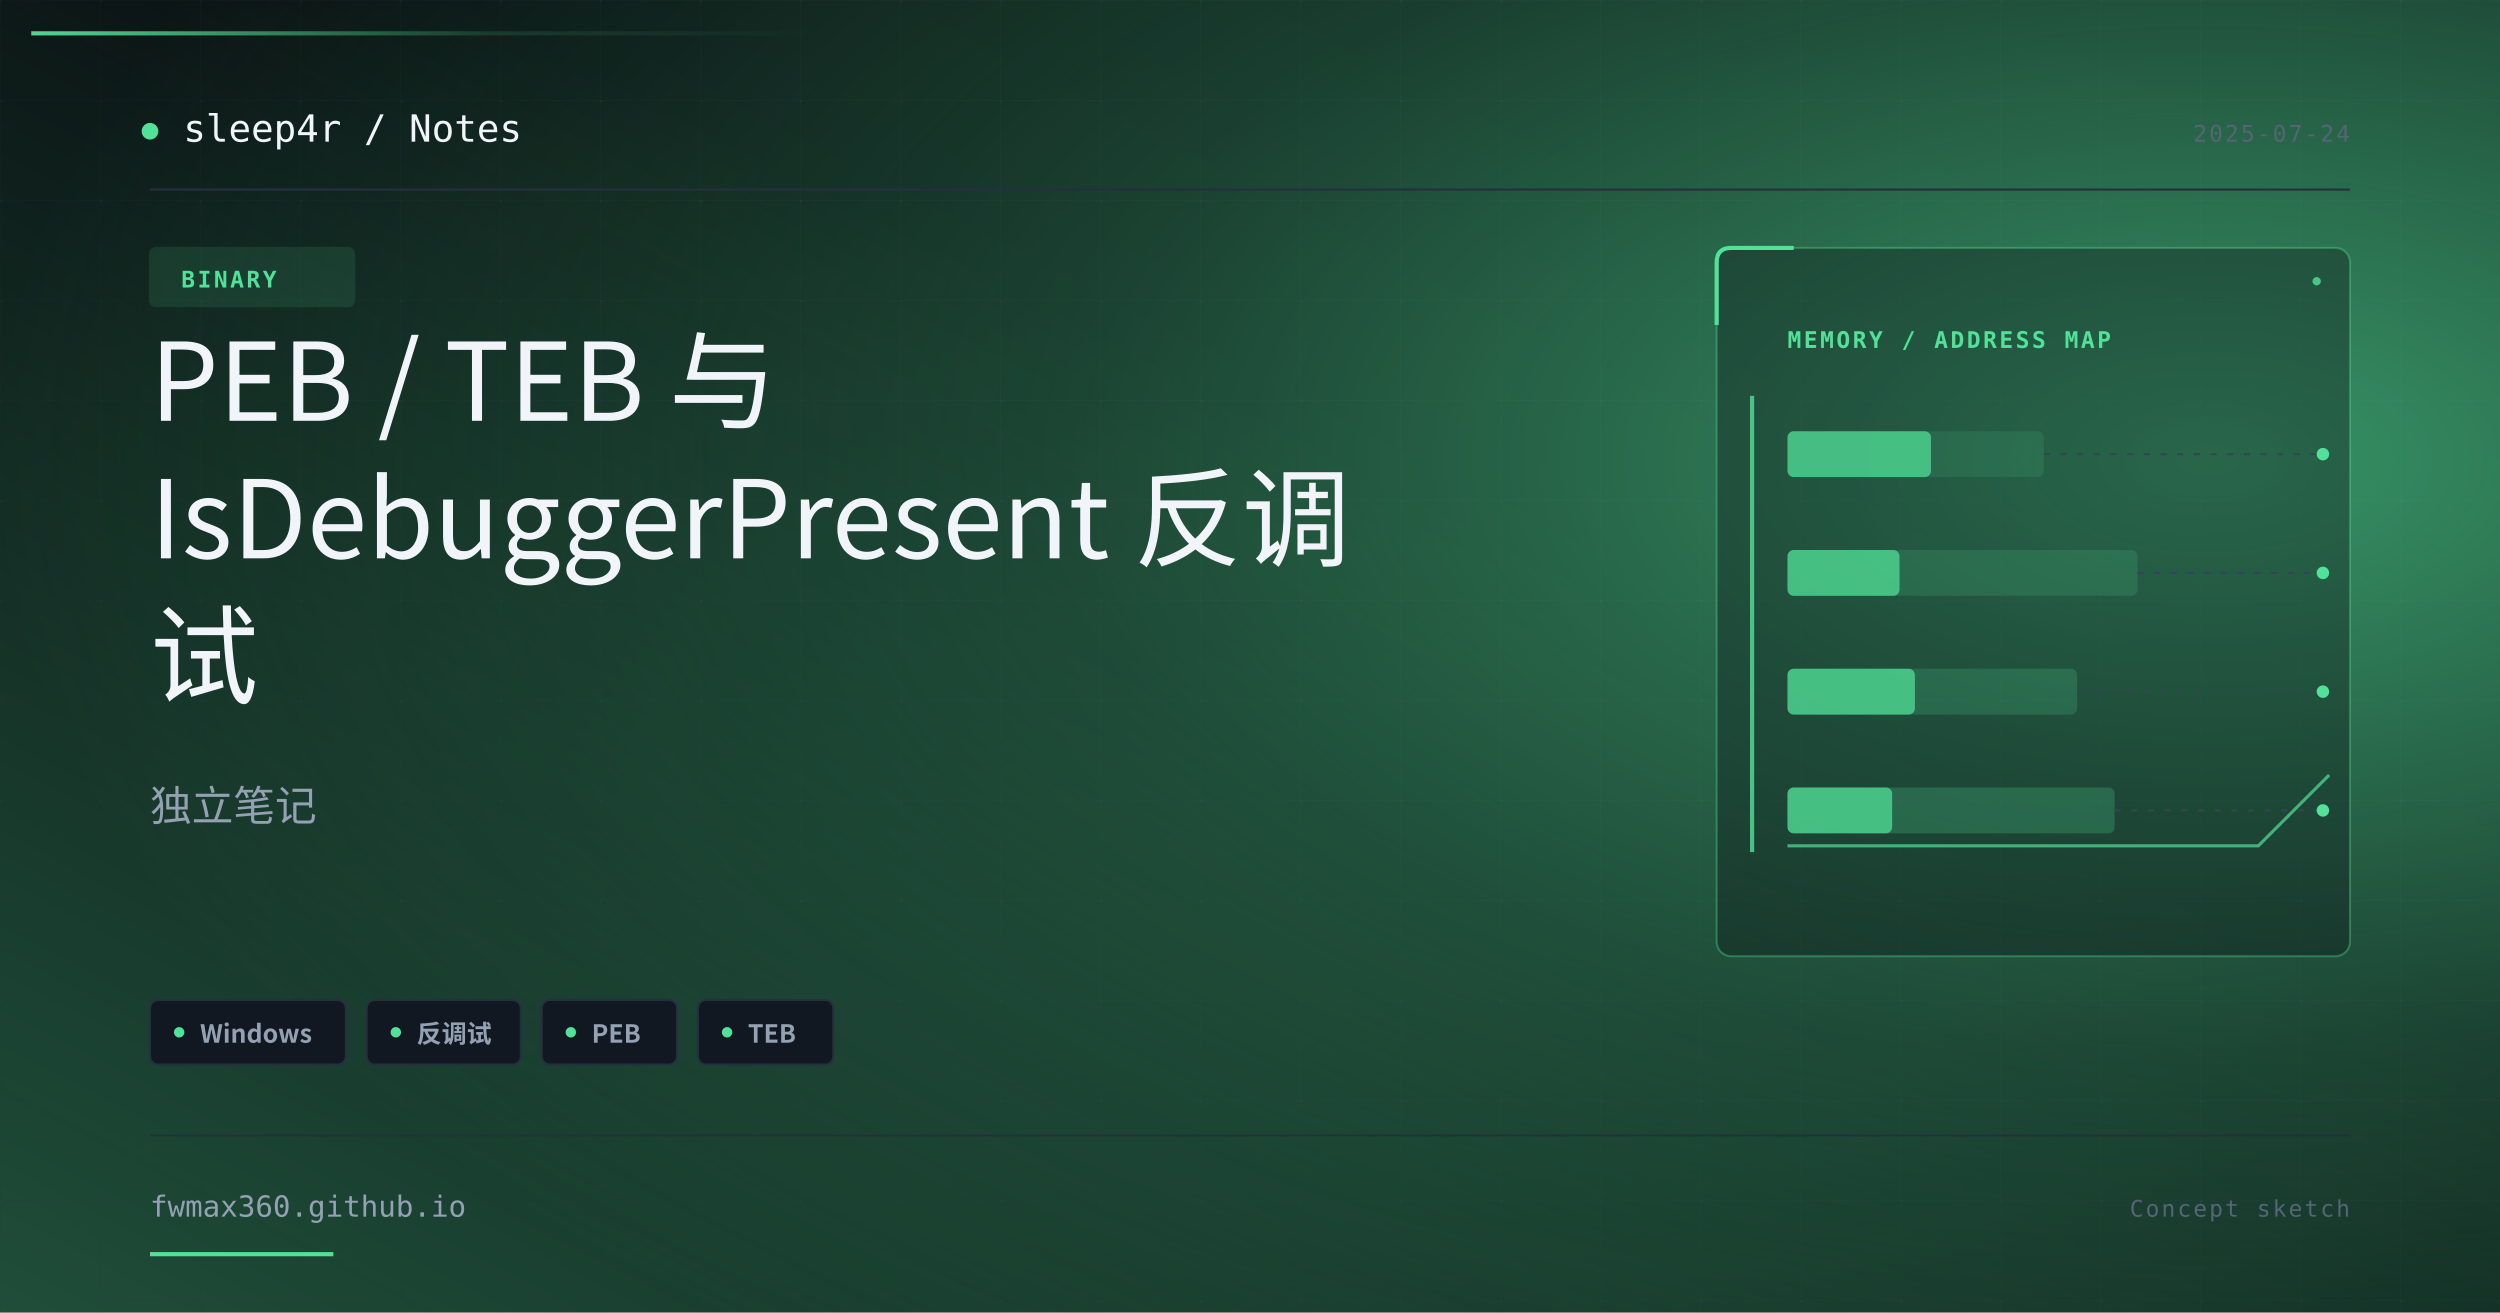
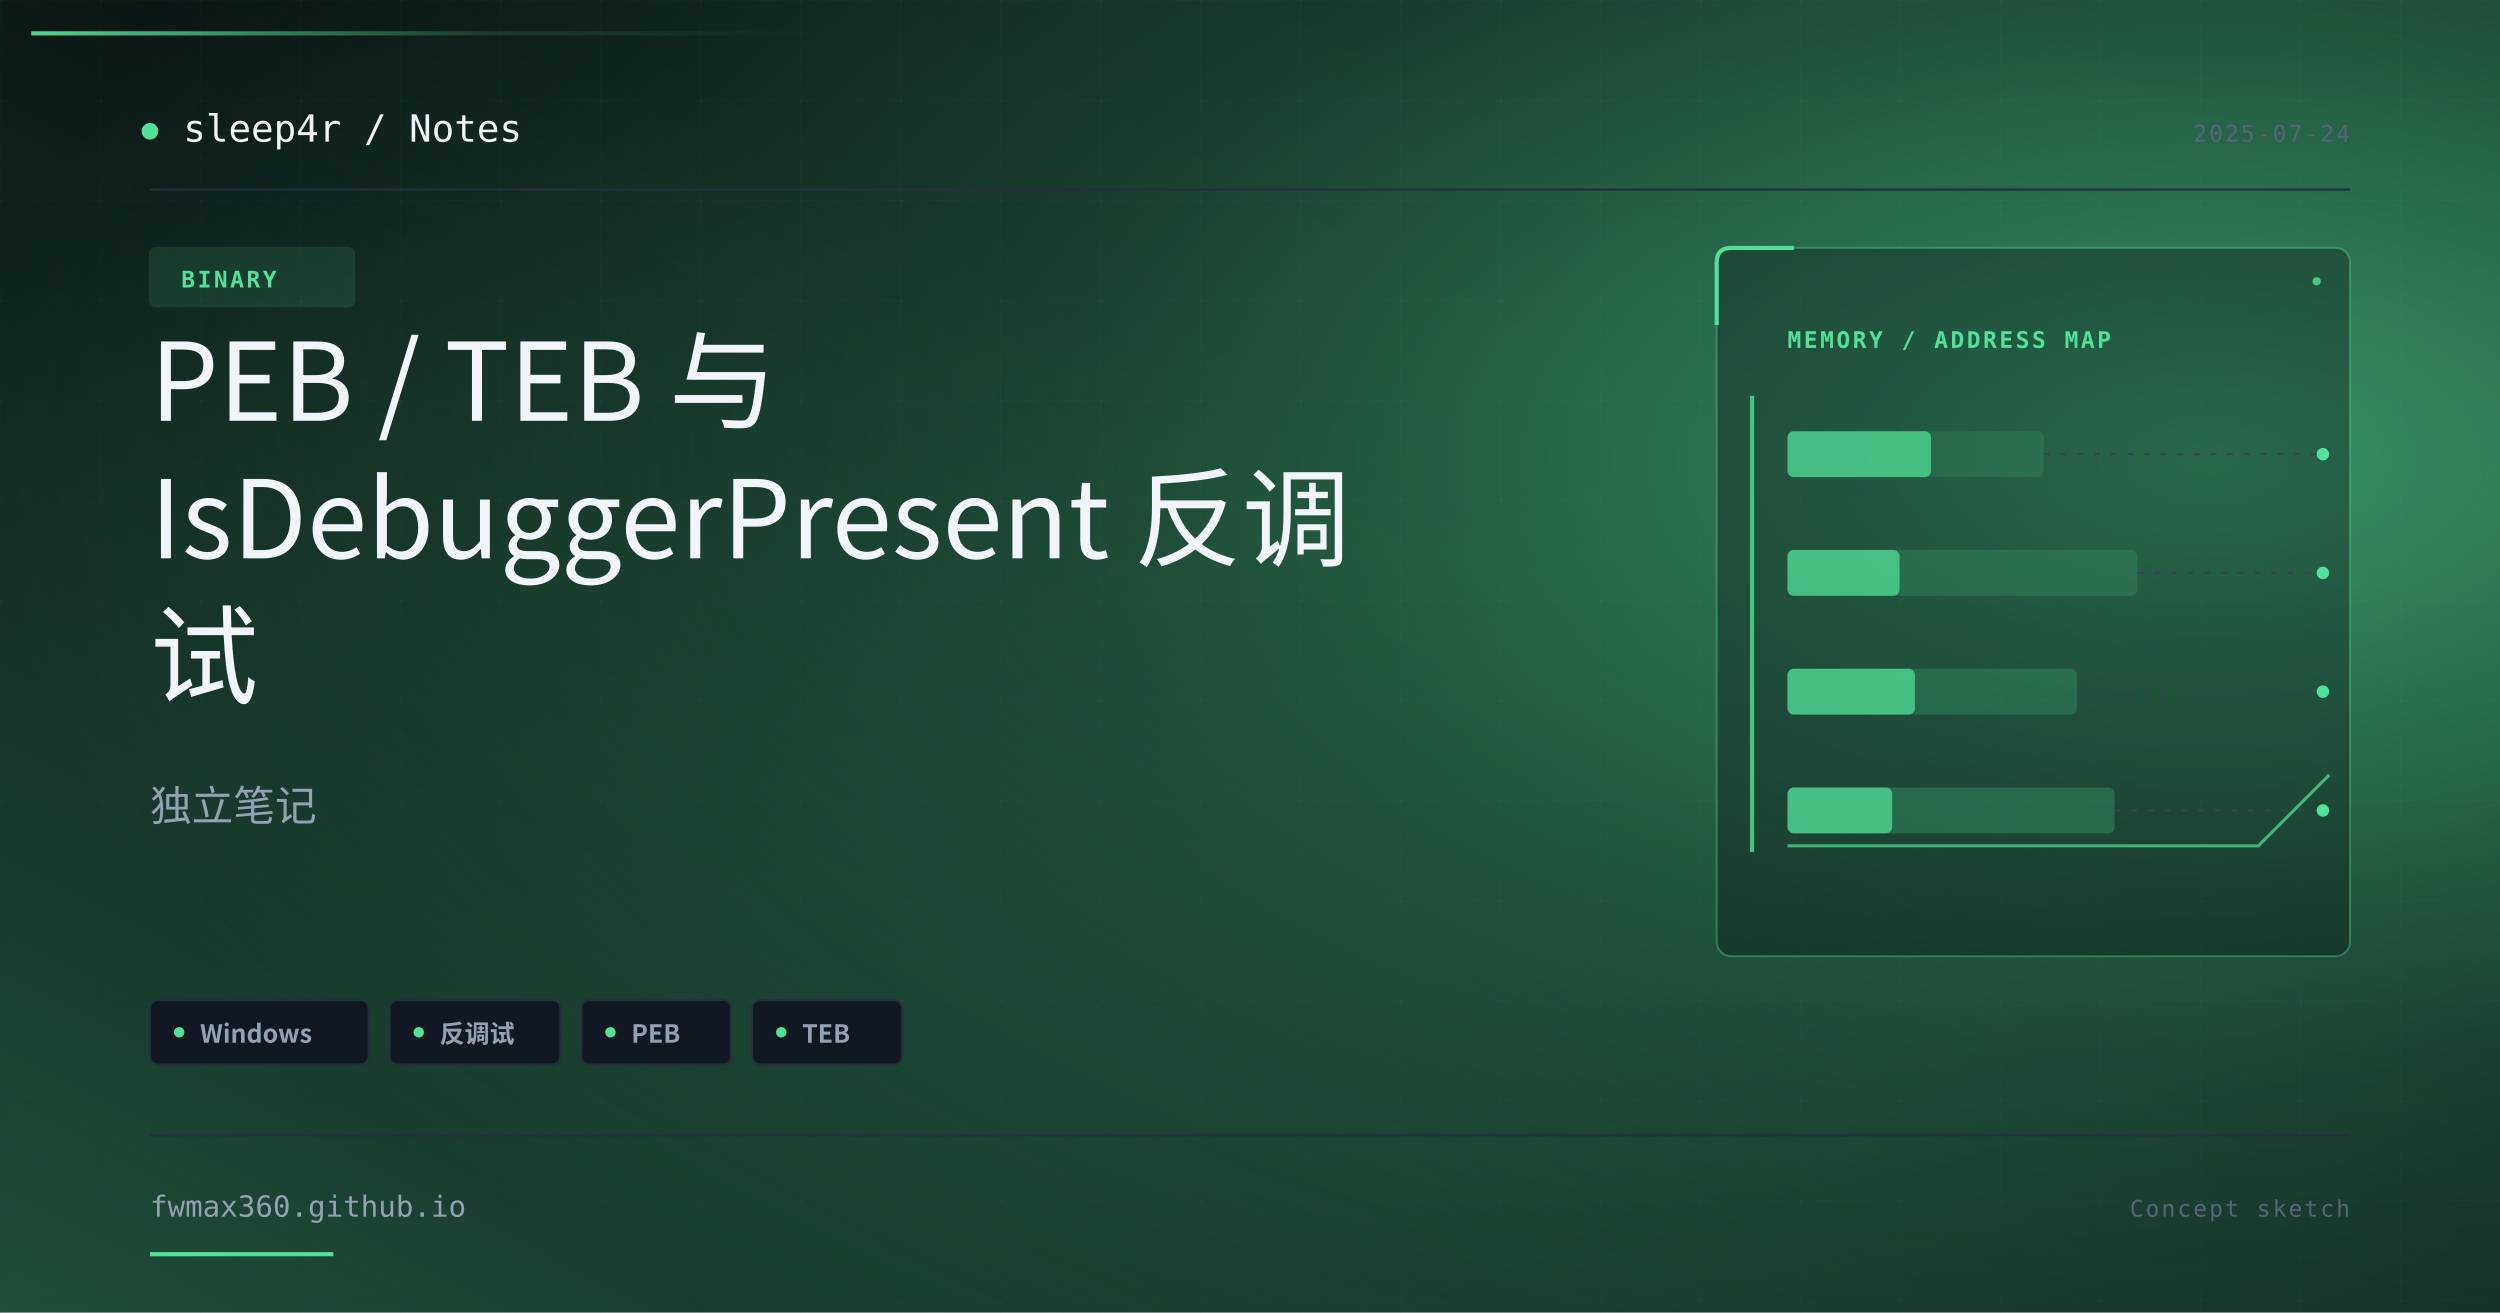
<svg xmlns="http://www.w3.org/2000/svg" width="1200" height="630" viewBox="0 0 1200 630" role="img" aria-labelledby="cover-title cover-desc">
  <defs>
    <pattern id="grid" width="48" height="48" patternUnits="userSpaceOnUse">
      <path d="M 48 0 L 0 0 0 48" fill="none" stroke="#25303d" stroke-width="1" opacity="0.42" />
      <circle cx="0" cy="0" r="1.25" fill="#354456" opacity="0.58" />
    </pattern>
    <radialGradient id="glow" cx="88%" cy="35%" r="88%">
      <stop offset="0" stop-color="#52e198" stop-opacity="0.64" />
      <stop offset="0.52" stop-color="#52e198" stop-opacity="0.24" />
      <stop offset="1" stop-color="#52e198" stop-opacity="0" />
    </radialGradient>
    <linearGradient id="wash" x1="0" y1="1" x2="1" y2="0">
      <stop offset="0" stop-color="#52e198" stop-opacity="0.32" />
      <stop offset="0.6" stop-color="#52e198" stop-opacity="0.025" />
      <stop offset="1" stop-color="#52e198" stop-opacity="0" />
    </linearGradient>
    <linearGradient id="rail" x1="0" y1="0" x2="1" y2="0">
      <stop offset="0" stop-color="#52e198" stop-opacity="0.95" />
      <stop offset="0.58" stop-color="#52e198" stop-opacity="0.14" />
      <stop offset="1" stop-color="#52e198" stop-opacity="0" />
    </linearGradient>
    <marker id="arrow" viewBox="0 0 8 8" refX="7" refY="4" markerWidth="5" markerHeight="5" orient="auto-start-reverse">
      <path d="M 0 0 L 8 4 L 0 8 z" fill="#52e198" />
    </marker>
    <style>
      .mono { font-family: 'JetBrains Mono', 'SFMono-Regular', Menlo, Consolas, monospace; }
      .sans { font-family: 'Helvetica Neue', 'PingFang SC', 'Hiragino Sans GB', 'Microsoft YaHei', 'Noto Sans CJK SC', sans-serif; }
      .micro { font-family: 'JetBrains Mono', 'SFMono-Regular', Menlo, Consolas, monospace; font-size: 10px; letter-spacing: .75px; }
      .chip { font-family: 'Helvetica Neue', 'PingFang SC', 'Hiragino Sans GB', 'Microsoft YaHei', 'Noto Sans CJK SC', sans-serif; font-size: 12px; font-weight: 600; }
      .diagram-label { font-family: 'JetBrains Mono', 'SFMono-Regular', Menlo, Consolas, monospace; font-size: 11px; font-weight: 700; letter-spacing: 1.2px; }
    </style>
  </defs>
  <rect width="1200" height="630" fill="#07090d" />
  <rect width="1200" height="630" fill="url(#wash)" />
  <rect width="1200" height="630" fill="url(#grid)" opacity="0.25" />
  <rect width="1200" height="630" fill="url(#glow)" />
  <rect x="15" y="15" width="380" height="2" fill="url(#rail)" />
  <circle cx="72" cy="63" r="4" fill="#52e198" />
  <text x="88" y="68" class="mono" font-size="18" font-weight="500" letter-spacing="0" fill="#f1f5f9">sleep4r / Notes</text>
  <text x="1128" y="68" class="mono" font-size="11" text-anchor="end" letter-spacing="1" fill="#566475">2025-07-24</text>
  <line x1="72" y1="91" x2="1128" y2="91" stroke="#25303d" />
  <rect x="72" y="119" width="98" height="28" rx="3" fill="#52e198" opacity="0.12" stroke="#52e198" />
  <text x="87" y="138" class="mono" font-size="11" font-weight="700" letter-spacing="1.2" fill="#52e198">BINARY</text>
  <text class="sans" font-size="52" font-weight="400" letter-spacing="0" fill="#f1f5f9">
    <tspan x="72" y="202">PEB / TEB 与</tspan>
    <tspan x="72" y="268">IsDebuggerPresent 反调</tspan>
    <tspan x="72" y="334">试</tspan>
  </text>
  <text x="72" y="394" class="sans" font-size="20" font-weight="400" fill="#93a1b2">独立笔记</text>
  <rect x="824" y="119" width="304" height="340" rx="7" fill="#0d1219" fill-opacity="0.35" stroke="#52e198" stroke-opacity="0.35" />
  <path d="M 824 156 V 126 Q 824 119 831 119 H 861" fill="none" stroke="#52e198" stroke-width="2" />
  <circle cx="1112" cy="135" r="2" fill="#52e198" opacity="0.8" />
  <text x="858" y="167" class="diagram-label" fill="#52e198">MEMORY / ADDRESS MAP</text>
  <rect x="858" y="207" width="123" height="22" rx="3" fill="#52e198" opacity="0.12" />
  <rect x="858" y="207" width="68.88" height="22" rx="3" fill="#52e198" opacity="0.72" />
  <line x1="981" y1="218" x2="1115" y2="218" stroke="#354456" stroke-width="1" stroke-dasharray="3 5" />
  <circle cx="1115" cy="218" r="3" fill="#52e198" />
  <rect x="858" y="264" width="168" height="22" rx="3" fill="#52e198" opacity="0.155" />
  <rect x="858" y="264" width="53.76" height="22" rx="3" fill="#52e198" opacity="0.72" />
  <line x1="1026" y1="275" x2="1115" y2="275" stroke="#354456" stroke-width="1" stroke-dasharray="3 5" />
  <circle cx="1115" cy="275" r="3" fill="#52e198" />
  <rect x="858" y="321" width="139" height="22" rx="3" fill="#52e198" opacity="0.19" />
  <rect x="858" y="321" width="61.16" height="22" rx="3" fill="#52e198" opacity="0.72" />
  <line x1="997" y1="332" x2="1115" y2="332" stroke="#354456" stroke-width="1" stroke-dasharray="3 5" />
  <circle cx="1115" cy="332" r="3" fill="#52e198" />
  <rect x="858" y="378" width="157" height="22" rx="3" fill="#52e198" opacity="0.225" />
  <rect x="858" y="378" width="50.24" height="22" rx="3" fill="#52e198" opacity="0.72" />
  <line x1="1015" y1="389" x2="1115" y2="389" stroke="#354456" stroke-width="1" stroke-dasharray="3 5" />
  <circle cx="1115" cy="389" r="3" fill="#52e198" />
  <line x1="841" y1="190" x2="841" y2="409" stroke="#52e198" stroke-width="2" opacity="0.8" />
  <path d="M 858 406 H 1084 L 1118 372" fill="none" stroke="#52e198" stroke-width="1.5" opacity="0.7" />
-   <rect x="72" y="480" width="94" height="31" rx="4" fill="#111821" stroke="#25303d" />
+   <rect x="72" y="480" width="105" height="31" rx="4" fill="#111821" stroke="#25303d" />
  <circle cx="86" cy="495.5" r="2.5" fill="#52e198" />
  <text x="96" y="500.5" class="chip" fill="#93a1b2">Windows</text>
-   <rect x="176" y="480" width="74" height="31" rx="4" fill="#111821" stroke="#25303d" />
-   <circle cx="190" cy="495.5" r="2.5" fill="#52e198" />
-   <text x="200" y="500.5" class="chip" fill="#93a1b2">反调试</text>
-   <rect x="260" y="480" width="65" height="31" rx="4" fill="#111821" stroke="#25303d" />
-   <circle cx="274" cy="495.5" r="2.5" fill="#52e198" />
-   <text x="284" y="500.5" class="chip" fill="#93a1b2">PEB</text>
-   <rect x="335" y="480" width="65" height="31" rx="4" fill="#111821" stroke="#25303d" />
-   <circle cx="349" cy="495.5" r="2.5" fill="#52e198" />
-   <text x="359" y="500.5" class="chip" fill="#93a1b2">TEB</text>
+   <rect x="187" y="480" width="82" height="31" rx="4" fill="#111821" stroke="#25303d" />
+   <circle cx="201" cy="495.5" r="2.5" fill="#52e198" />
+   <text x="211" y="500.5" class="chip" fill="#93a1b2">反调试</text>
+   <rect x="279" y="480" width="72" height="31" rx="4" fill="#111821" stroke="#25303d" />
+   <circle cx="293" cy="495.5" r="2.5" fill="#52e198" />
+   <text x="303" y="500.5" class="chip" fill="#93a1b2">PEB</text>
+   <rect x="361" y="480" width="72" height="31" rx="4" fill="#111821" stroke="#25303d" />
+   <circle cx="375" cy="495.5" r="2.5" fill="#52e198" />
+   <text x="385" y="500.5" class="chip" fill="#93a1b2">TEB</text>
  <line x1="72" y1="545" x2="1128" y2="545" stroke="#25303d" />
  <text x="72" y="584" class="mono" font-size="14" font-weight="400" letter-spacing="0" fill="#93a1b2">fwmax360.github.io</text>
  <text x="1128" y="584" class="mono" font-size="11" text-anchor="end" letter-spacing="1" fill="#566475">Concept sketch</text>
  <rect x="72" y="601" width="88" height="2" fill="#52e198" />
</svg>
